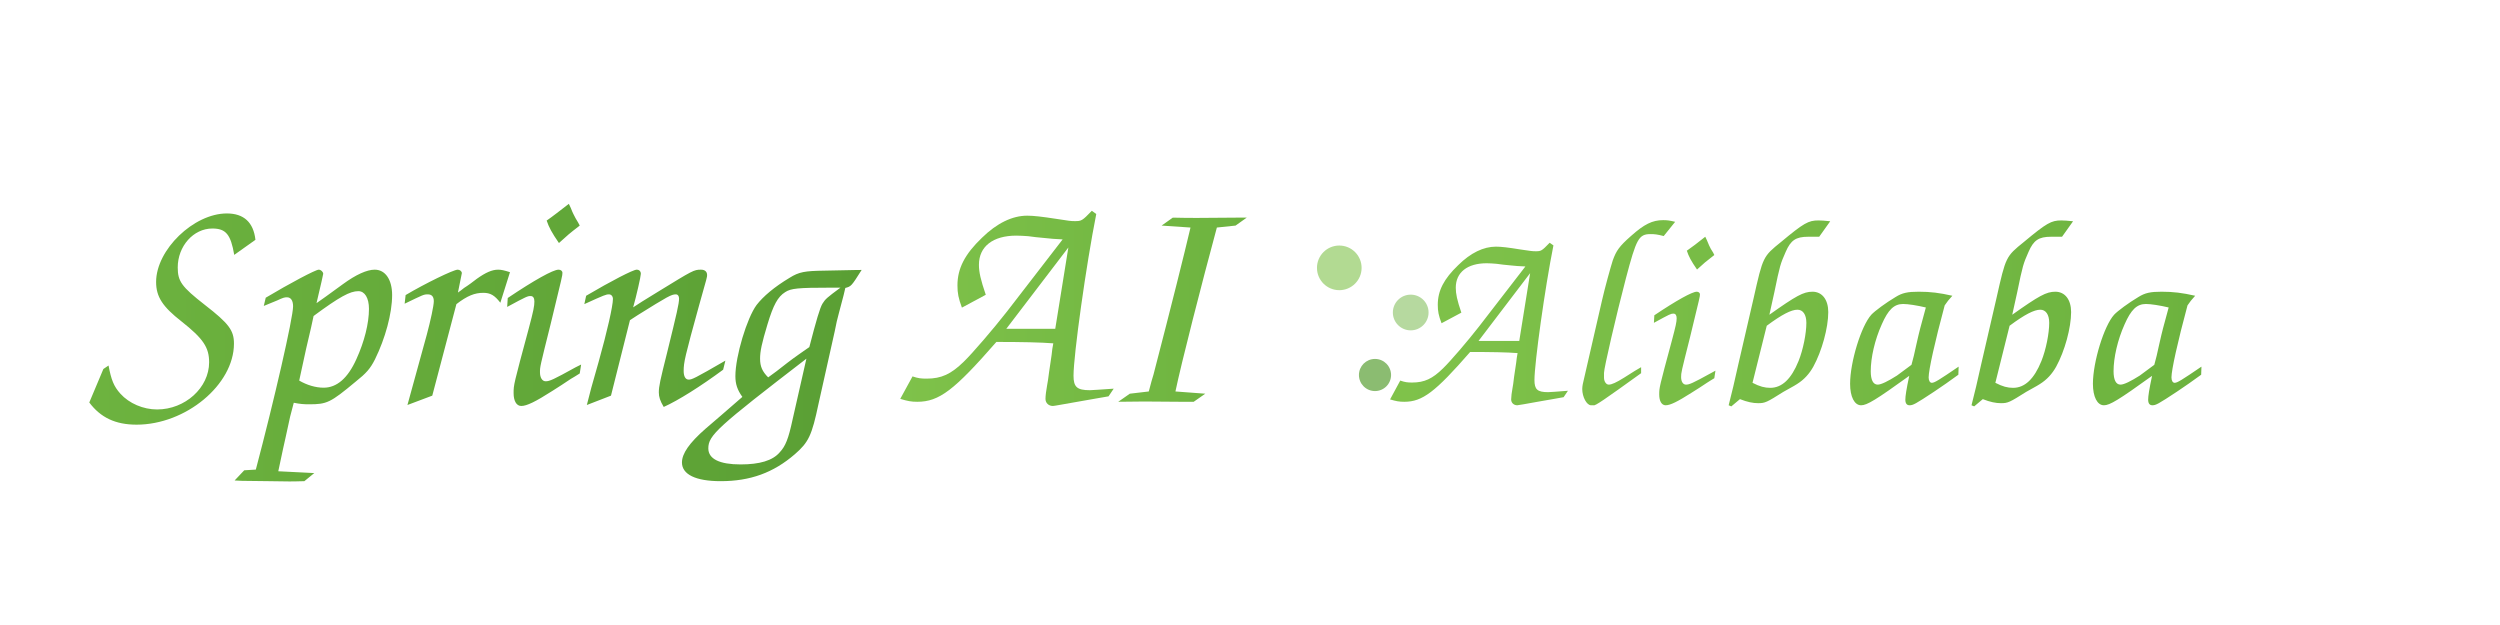
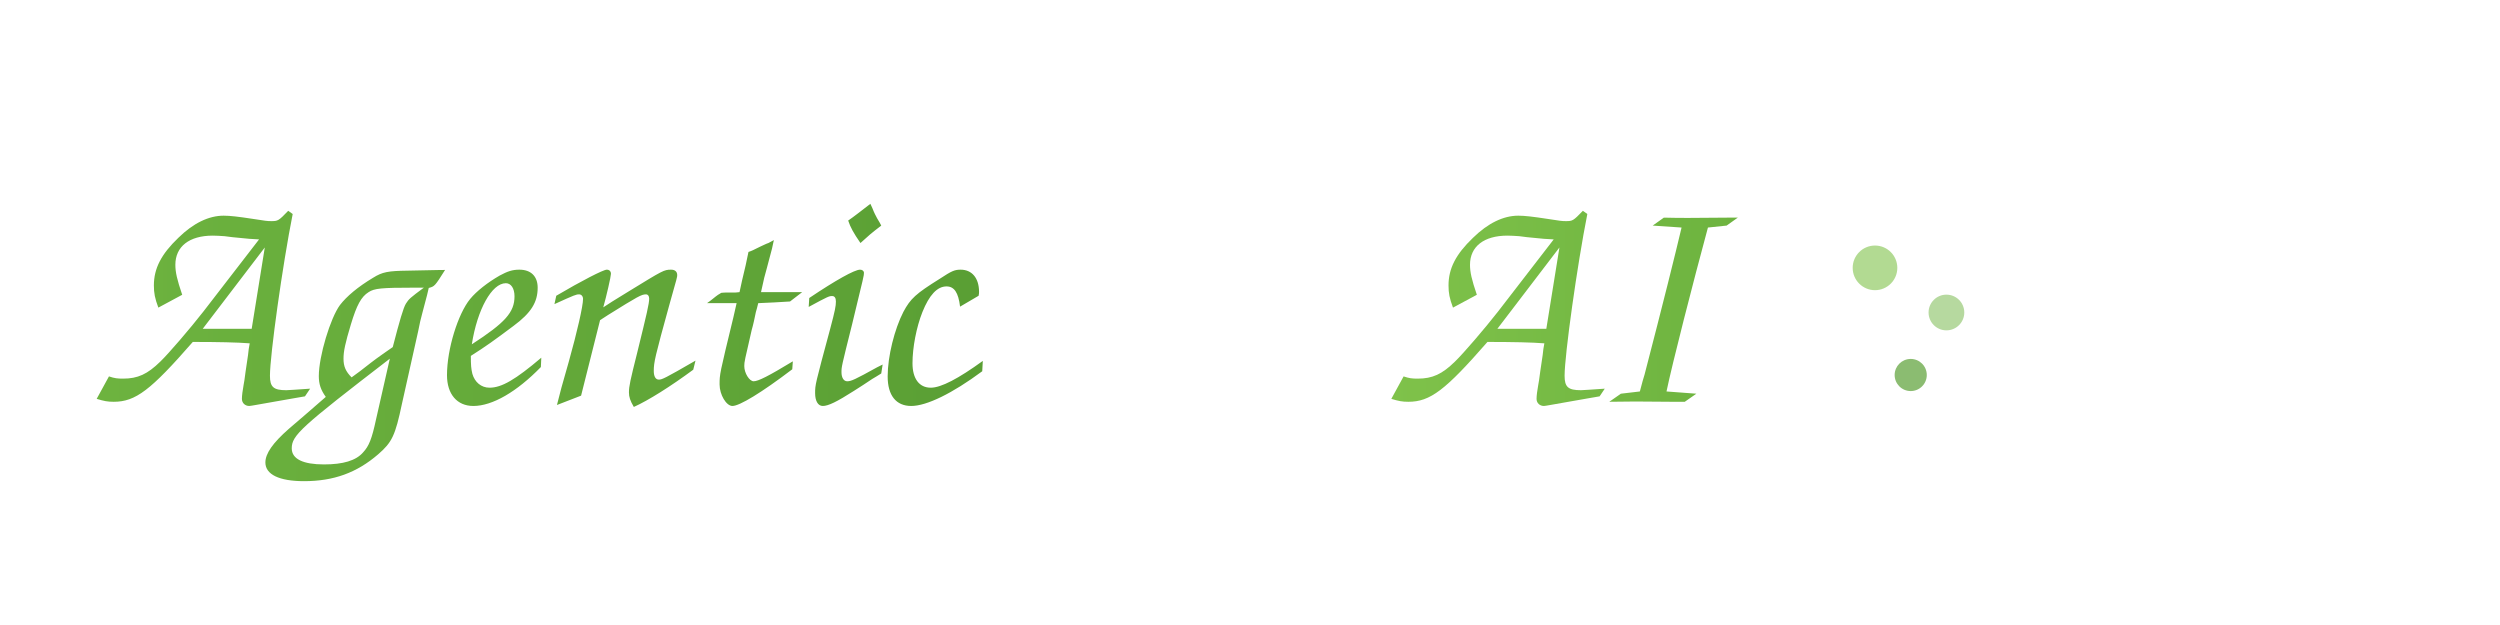
<svg xmlns="http://www.w3.org/2000/svg" width="280" height="70" viewBox="0 0 280 70" fill="none">
  <defs>
    <linearGradient id="mainGreen" x1="0%" y1="0%" x2="100%" y2="0%">
      <stop offset="0%" style="stop-color:#6db33f;stop-opacity:1" />
      <stop offset="100%" style="stop-color:#5a9f34;stop-opacity:1" />
    </linearGradient>
    <linearGradient id="accentGreen" x1="0%" y1="0%" x2="100%" y2="0%">
      <stop offset="0%" style="stop-color:#7fc24a;stop-opacity:1" />
      <stop offset="100%" style="stop-color:#6db33f;stop-opacity:1" />
    </linearGradient>
  </defs>
-   <g id="spring-ai">
+   <g id="agentic-ai">
    <text x="10" y="45" font-family="'Brush Script MT', 'Lucida Handwriting', cursive" font-size="36" font-weight="normal" fill="url(#mainGreen)" font-style="italic" letter-spacing="0">
-       Spring
+       Agentic
    </text>
-     <text x="100" y="45" font-family="'Brush Script MT', 'Lucida Handwriting', cursive" font-size="36" font-weight="normal" fill="url(#accentGreen)" font-style="italic" letter-spacing="0">
+     <text x="155" y="45" font-family="'Brush Script MT', 'Lucida Handwriting', cursive" font-size="36" font-weight="normal" fill="url(#accentGreen)" font-style="italic" letter-spacing="0">
      AI
    </text>
  </g>
-   <g id="alibaba">
-     <text x="155" y="45" font-family="'Brush Script MT', 'Lucida Handwriting', cursive" font-size="30" font-weight="normal" fill="url(#accentGreen)" font-style="italic" letter-spacing="1">
-       Alibaba
-     </text>
-   </g>
-   <circle cx="150" cy="30" r="2.5" fill="#7fc24a" opacity="0.6" />
-   <circle cx="158" cy="35" r="2" fill="#6db33f" opacity="0.5" />
-   <circle cx="154" cy="42" r="1.8" fill="#5a9f34" opacity="0.7" />
+   <circle cx="210" cy="30" r="2.5" fill="#7fc24a" opacity="0.6" />
+   <circle cx="218" cy="35" r="2" fill="#6db33f" opacity="0.5" />
+   <circle cx="214" cy="42" r="1.8" fill="#5a9f34" opacity="0.7" />
</svg>
